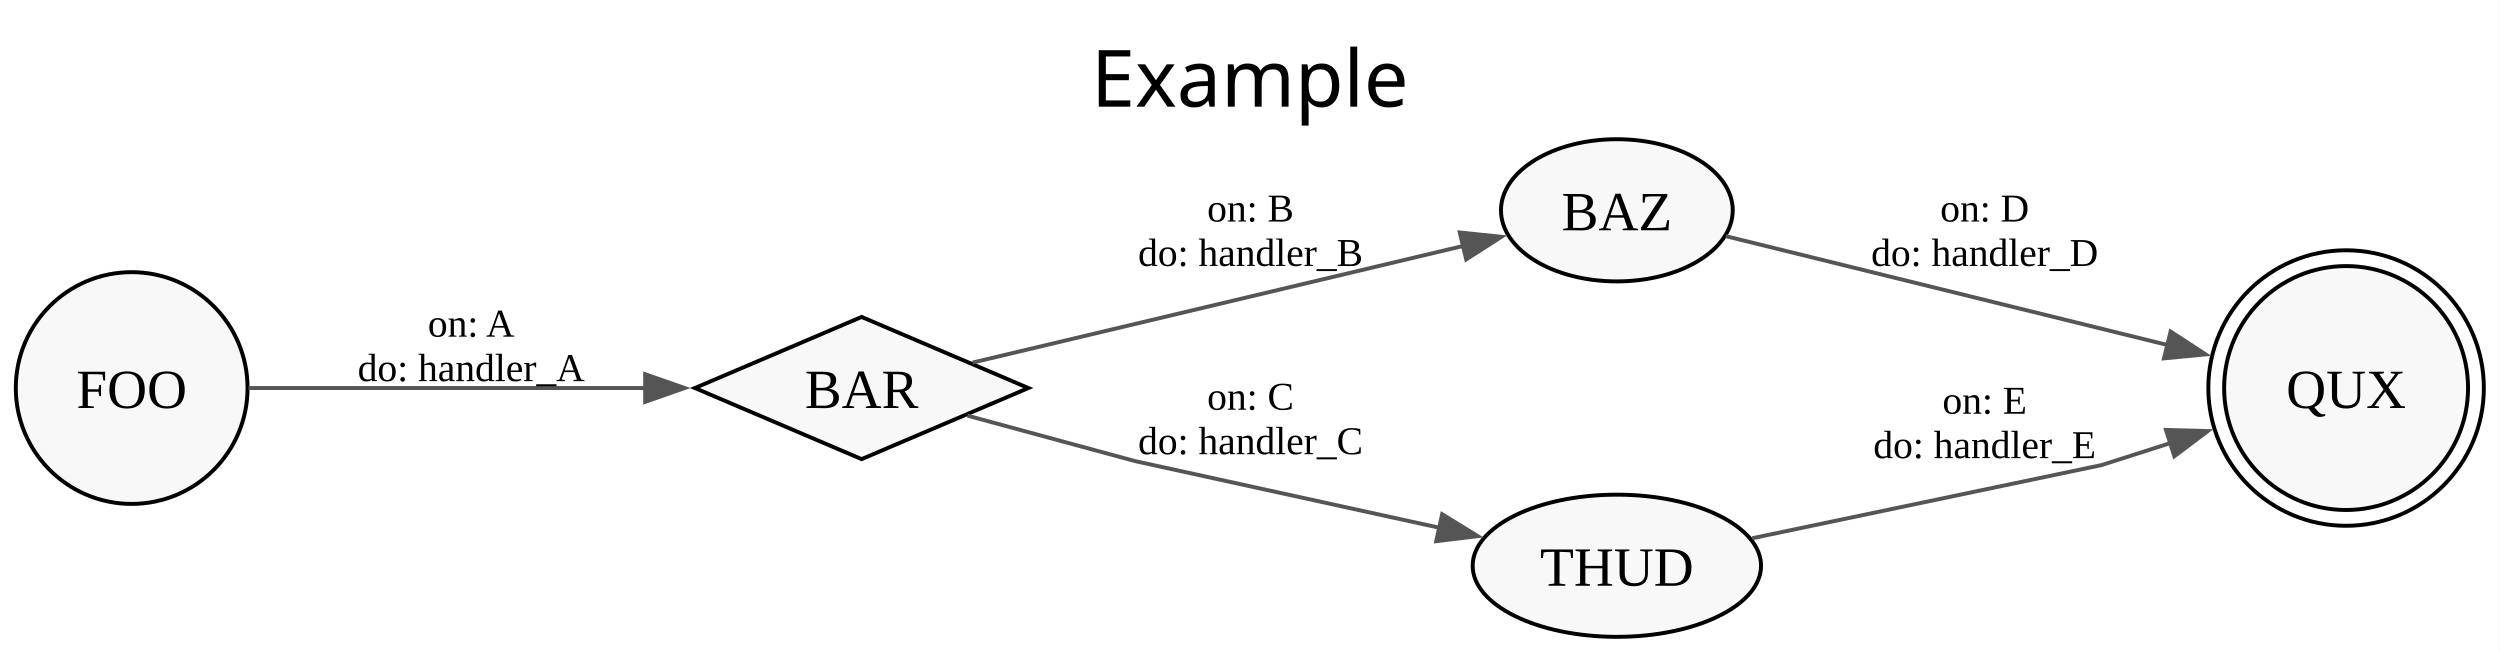
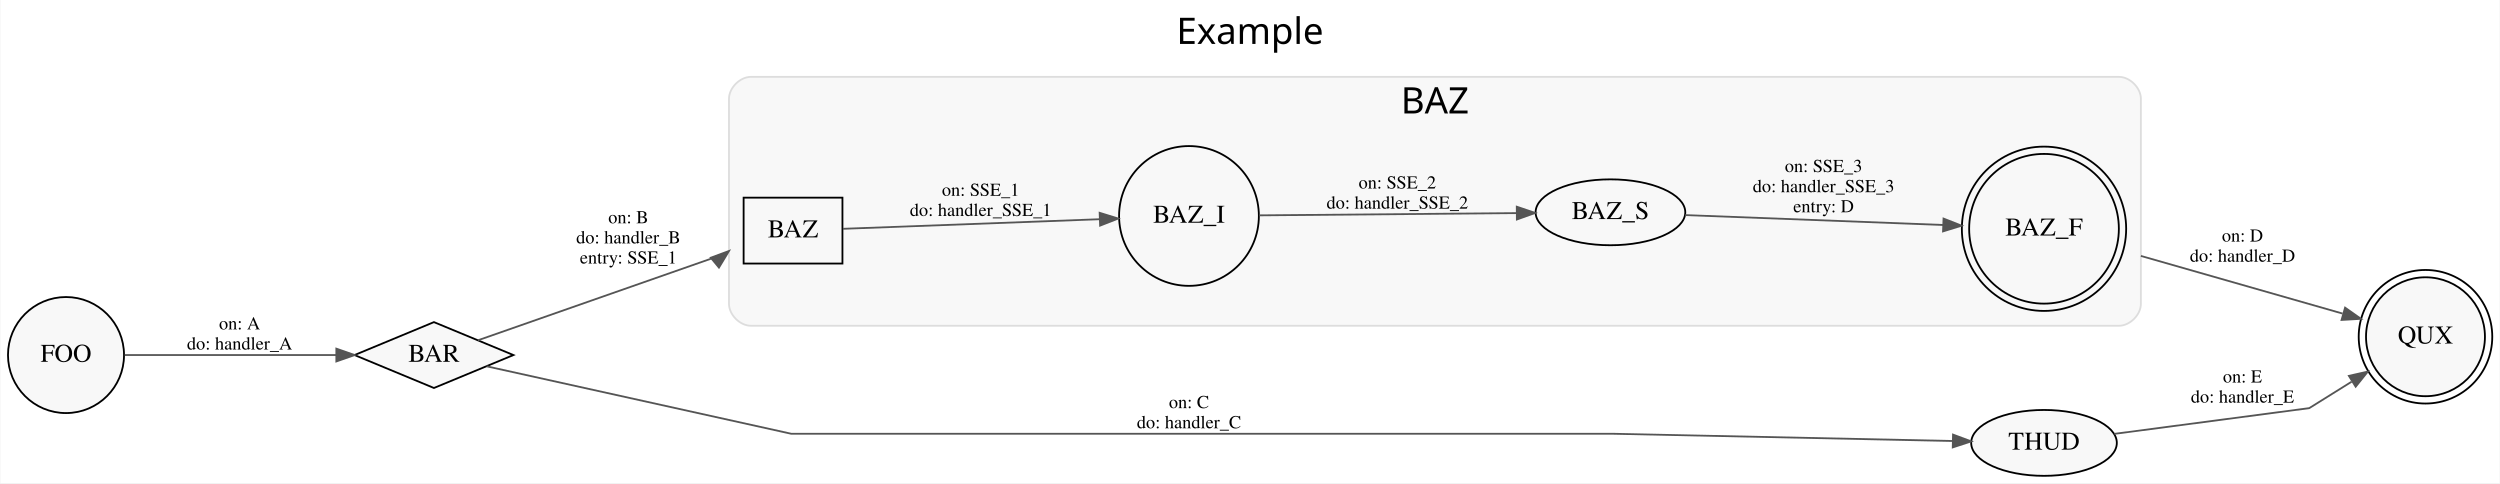
- <svg xmlns="http://www.w3.org/2000/svg" width="633pt" height="165pt" viewBox="0.00 0.00 633.00 165.00">
-   <g id="graph0" class="graph" transform="scale(1 1) rotate(0) translate(4 161.25)">
-     <polygon fill="white" stroke="none" points="-4,4 -4,-161.25 628.91,-161.25 628.91,4 -4,4" />
-     <text xml:space="preserve" text-anchor="middle" x="312.45" y="-134.25" font-family="Arial Bold" font-size="20.00">Example</text>
+ <svg xmlns="http://www.w3.org/2000/svg" width="1366pt" height="264pt" viewBox="0.00 0.00 1365.57 264.00">
+   <g id="graph0" class="graph" transform="scale(1 1) rotate(0) translate(4 260)">
+     <polygon fill="white" stroke="transparent" points="-4,4 -4,-260 1361.57,-260 1361.57,4 -4,4" />
+     <text text-anchor="middle" x="678.78" y="-236" font-family="Arial Bold" font-size="20.00">Example</text>
+     <g id="clust1" class="cluster">
+       <path fill="#f8f8f8" stroke="#dddddd" d="M406.1,-82C406.1,-82 1153.57,-82 1153.57,-82 1159.57,-82 1165.57,-88 1165.57,-94 1165.57,-94 1165.57,-206 1165.57,-206 1165.57,-212 1159.57,-218 1153.57,-218 1153.57,-218 406.1,-218 406.1,-218 400.1,-218 394.1,-212 394.1,-206 394.1,-206 394.1,-94 394.1,-94 394.1,-88 400.1,-82 406.1,-82" />
+       <text text-anchor="middle" x="779.83" y="-198" font-family="Arial Bold" font-size="20.00">BAZ</text>
+     </g>
    <g id="node1" class="node">
-       <ellipse fill="#f8f8f8" stroke="black" cx="29.34" cy="-63" rx="29.34" ry="29.34" />
-       <text xml:space="preserve" text-anchor="middle" x="29.34" y="-57.95" font-family="Times New Roman,serif" font-size="14.00">FOO</text>
+       <ellipse fill="#f8f8f8" stroke="black" cx="31.85" cy="-66" rx="31.7" ry="31.7" />
+       <text text-anchor="middle" x="31.85" y="-62.3" font-family="Times,serif" font-size="14.00">FOO</text>
    </g>
    <g id="node2" class="node">
-       <polygon fill="#f8f8f8" stroke="black" points="214.16,-81 171.94,-63 214.16,-45 256.38,-63 214.16,-81" />
-       <text xml:space="preserve" text-anchor="middle" x="214.16" y="-57.95" font-family="Times New Roman,serif" font-size="14.00">BAR</text>
+       <polygon fill="#f8f8f8" stroke="black" points="232.89,-84 189.49,-66 232.89,-48 276.3,-66 232.89,-84" />
+       <text text-anchor="middle" x="232.89" y="-62.3" font-family="Times,serif" font-size="14.00">BAR</text>
    </g>
    <g id="edge1" class="edge">
-       <path fill="none" stroke="#555555" d="M58.91,-63C85.77,-63 126.66,-63 159.59,-63" />
-       <polygon fill="#555555" stroke="#555555" points="159.36,-66.5 169.36,-63 159.36,-59.5 159.36,-66.5" />
-       <text xml:space="preserve" text-anchor="middle" x="115.31" y="-76" font-family="Times New Roman,serif" font-size="10.00">on: A</text>
-       <text xml:space="preserve" text-anchor="middle" x="115.31" y="-64.75" font-family="Times New Roman,serif" font-size="10.00">do: handler_A</text>
+       <path fill="none" stroke="#555555" d="M63.95,-66C94.83,-66 142.75,-66 179.51,-66" />
+       <polygon fill="#555555" stroke="#555555" points="179.56,-69.5 189.56,-66 179.56,-62.5 179.56,-69.5" />
+       <text text-anchor="middle" x="126.69" y="-80" font-family="Times,serif" font-size="10.00">on: A</text>
+       <text text-anchor="middle" x="126.69" y="-69" font-family="Times,serif" font-size="10.00">do: handler_A</text>
    </g>
    <g id="node3" class="node">
-       <ellipse fill="#f8f8f8" stroke="black" cx="405.39" cy="-108" rx="29.34" ry="18" />
-       <text xml:space="preserve" text-anchor="middle" x="405.39" y="-102.95" font-family="Times New Roman,serif" font-size="14.00">BAZ</text>
+       <ellipse fill="#f8f8f8" stroke="black" cx="1112.63" cy="-18" rx="39.79" ry="18" />
+       <text text-anchor="middle" x="1112.63" y="-14.3" font-family="Times,serif" font-size="14.00">THUD</text>
    </g>
    <g id="edge2" class="edge">
-       <path fill="none" stroke="#555555" d="M242.27,-69.45C274.96,-77.22 330.09,-90.33 366.86,-99.07" />
-       <polygon fill="#555555" stroke="#555555" points="365.62,-102.38 376.16,-101.29 367.24,-95.57 365.62,-102.38" />
-       <text xml:space="preserve" text-anchor="middle" x="312.63" y="-105.16" font-family="Times New Roman,serif" font-size="10.00">on: B</text>
-       <text xml:space="preserve" text-anchor="middle" x="312.63" y="-93.91" font-family="Times New Roman,serif" font-size="10.00">do: handler_B</text>
+       <path fill="none" stroke="#555555" d="M261.72,-59.84C315.42,-47.95 428.1,-23 428.1,-23 428.1,-23 428.1,-23 876.73,-23 876.73,-23 993.8,-20.51 1062.64,-19.04" />
+       <polygon fill="#555555" stroke="#555555" points="1062.92,-22.54 1072.84,-18.83 1062.77,-15.54 1062.92,-22.54" />
+       <text text-anchor="middle" x="645.44" y="-37" font-family="Times,serif" font-size="10.00">on: C</text>
+       <text text-anchor="middle" x="645.44" y="-26" font-family="Times,serif" font-size="10.00">do: handler_C</text>
+     </g>
+     <g id="node5" class="node">
+       <polygon fill="#f8f8f8" stroke="black" points="456.1,-152 402.1,-152 402.1,-116 456.1,-116 456.1,-152" />
+       <text text-anchor="middle" x="429.1" y="-130.3" font-family="Times,serif" font-size="14.00">BAZ</text>
+     </g>
+     <g id="edge4" class="edge">
+       <path fill="none" stroke="#555555" d="M256.93,-74.07C290.46,-85.81 353,-107.71 392.49,-121.53" />
+       <polygon fill="#555555" stroke="#555555" points="384.16,-119.19 394.1,-122.86 388.62,-113.79 384.16,-119.19" />
+       <text text-anchor="middle" x="339.1" y="-138" font-family="Times,serif" font-size="10.00">on: B</text>
+       <text text-anchor="middle" x="339.1" y="-127" font-family="Times,serif" font-size="10.00">do: handler_B</text>
+       <text text-anchor="middle" x="339.1" y="-116" font-family="Times,serif" font-size="10.00">entry: SSE_1</text>
    </g>
    <g id="node4" class="node">
-       <ellipse fill="#f8f8f8" stroke="black" cx="405.39" cy="-18" rx="36.51" ry="18" />
-       <text xml:space="preserve" text-anchor="middle" x="405.39" y="-12.95" font-family="Times New Roman,serif" font-size="14.00">THUD</text>
+       <ellipse fill="#f8f8f8" stroke="black" cx="1321.07" cy="-76" rx="32.49" ry="32.49" />
+       <ellipse fill="none" stroke="black" cx="1321.07" cy="-76" rx="36.49" ry="36.49" />
+       <text text-anchor="middle" x="1321.07" y="-72.3" font-family="Times,serif" font-size="14.00">QUX</text>
    </g>
    <g id="edge3" class="edge">
-       <path fill="none" stroke="#555555" d="M240.95,-56.01C260.27,-50.77 283.38,-44.5 283.38,-44.5 283.38,-44.5 326.07,-35.15 360.73,-27.56" />
-       <polygon fill="#555555" stroke="#555555" points="361.15,-31.05 370.17,-25.5 359.65,-24.22 361.15,-31.05" />
-       <text xml:space="preserve" text-anchor="middle" x="312.63" y="-57.5" font-family="Times New Roman,serif" font-size="10.00">on: C</text>
-       <text xml:space="preserve" text-anchor="middle" x="312.63" y="-46.25" font-family="Times New Roman,serif" font-size="10.00">do: handler_C</text>
+       <path fill="none" stroke="#555555" d="M1151.07,-22.94C1193.72,-28.57 1257.57,-37 1257.57,-37 1257.57,-37 1268.21,-43.64 1280.71,-51.44" />
+       <polygon fill="#555555" stroke="#555555" points="1279.22,-54.63 1289.55,-56.96 1282.92,-48.69 1279.22,-54.63" />
+       <text text-anchor="middle" x="1221.07" y="-51" font-family="Times,serif" font-size="10.00">on: E</text>
+       <text text-anchor="middle" x="1221.07" y="-40" font-family="Times,serif" font-size="10.00">do: handler_E</text>
    </g>
-     <g id="node5" class="node">
-       <ellipse fill="#f8f8f8" stroke="black" cx="590.03" cy="-63" rx="30.88" ry="30.88" />
-       <ellipse fill="none" stroke="black" cx="590.03" cy="-63" rx="34.88" ry="34.88" />
-       <text xml:space="preserve" text-anchor="middle" x="590.03" y="-57.95" font-family="Times New Roman,serif" font-size="14.00">QUX</text>
+     <g id="node7" class="node">
+       <ellipse fill="#f8f8f8" stroke="black" cx="645.44" cy="-142" rx="38.19" ry="38.19" />
+       <text text-anchor="middle" x="645.44" y="-138.3" font-family="Times,serif" font-size="14.00">BAZ_I</text>
    </g>
-     <g id="edge4" class="edge">
-       <path fill="none" stroke="#555555" d="M432.95,-101.46C462.32,-94.22 510.1,-82.45 545.07,-73.83" />
-       <polygon fill="#555555" stroke="#555555" points="545.6,-77.31 554.47,-71.52 543.92,-70.51 545.6,-77.31" />
-       <text xml:space="preserve" text-anchor="middle" x="498.52" y="-105.16" font-family="Times New Roman,serif" font-size="10.00">on: D</text>
-       <text xml:space="preserve" text-anchor="middle" x="498.52" y="-93.91" font-family="Times New Roman,serif" font-size="10.00">do: handler_D</text>
+     <g id="edge6" class="edge">
+       <path fill="none" stroke="#555555" d="M456.38,-134.98C491.26,-136.28 553.46,-138.6 596.73,-140.22" />
+       <polygon fill="#555555" stroke="#555555" points="596.63,-143.72 606.75,-140.59 596.89,-136.72 596.63,-143.72" />
+       <text text-anchor="middle" x="531.6" y="-153" font-family="Times,serif" font-size="10.00">on: SSE_1</text>
+       <text text-anchor="middle" x="531.6" y="-142" font-family="Times,serif" font-size="10.00">do: handler_SSE_1</text>
+     </g>
+     <g id="node6" class="node">
+       <ellipse fill="#f8f8f8" stroke="black" cx="1112.63" cy="-135" rx="40.9" ry="40.9" />
+       <ellipse fill="none" stroke="black" cx="1112.63" cy="-135" rx="44.89" ry="44.89" />
+       <text text-anchor="middle" x="1112.63" y="-131.3" font-family="Times,serif" font-size="14.00">BAZ_F</text>
    </g>
    <g id="edge5" class="edge">
-       <path fill="none" stroke="#555555" d="M439.66,-24.97C475.71,-32.52 528.15,-43.5 528.15,-43.5 528.15,-43.5 535.77,-45.94 545.61,-49.09" />
-       <polygon fill="#555555" stroke="#555555" points="544.42,-52.39 555.01,-52.1 546.55,-45.72 544.42,-52.39" />
-       <text xml:space="preserve" text-anchor="middle" x="498.52" y="-56.5" font-family="Times New Roman,serif" font-size="10.00">on: E</text>
-       <text xml:space="preserve" text-anchor="middle" x="498.52" y="-45.25" font-family="Times New Roman,serif" font-size="10.00">do: handler_E</text>
+       <path fill="none" stroke="#555555" d="M1165.57,-120.16C1199.53,-110.45 1243.43,-97.9 1275.75,-88.67" />
+       <polygon fill="#555555" stroke="#555555" points="1277.14,-91.91 1285.8,-85.8 1275.22,-85.18 1277.14,-91.91" />
+       <text text-anchor="middle" x="1221.07" y="-128" font-family="Times,serif" font-size="10.00">on: D</text>
+       <text text-anchor="middle" x="1221.07" y="-117" font-family="Times,serif" font-size="10.00">do: handler_D</text>
+     </g>
+     <g id="node8" class="node">
+       <ellipse fill="#f8f8f8" stroke="black" cx="875.73" cy="-144" rx="40.89" ry="18" />
+       <text text-anchor="middle" x="875.73" y="-140.3" font-family="Times,serif" font-size="14.00">BAZ_S</text>
+     </g>
+     <g id="edge7" class="edge">
+       <path fill="none" stroke="#555555" d="M683.88,-142.33C722.21,-142.66 782.02,-143.19 824.46,-143.56" />
+       <polygon fill="#555555" stroke="#555555" points="824.55,-147.06 834.58,-143.65 824.61,-140.06 824.55,-147.06" />
+       <text text-anchor="middle" x="759.29" y="-157" font-family="Times,serif" font-size="10.00">on: SSE_2</text>
+       <text text-anchor="middle" x="759.29" y="-146" font-family="Times,serif" font-size="10.00">do: handler_SSE_2</text>
+     </g>
+     <g id="edge8" class="edge">
+       <path fill="none" stroke="#555555" d="M916.58,-142.47C955.36,-140.99 1014.56,-138.72 1057.57,-137.07" />
+       <polygon fill="#555555" stroke="#555555" points="1057.73,-140.57 1067.58,-136.69 1057.46,-133.57 1057.73,-140.57" />
+       <text text-anchor="middle" x="992.18" y="-166" font-family="Times,serif" font-size="10.00">on: SSE_3</text>
+       <text text-anchor="middle" x="992.18" y="-155" font-family="Times,serif" font-size="10.00">do: handler_SSE_3</text>
+       <text text-anchor="middle" x="992.18" y="-144" font-family="Times,serif" font-size="10.00">entry: D</text>
    </g>
  </g>
</svg>
